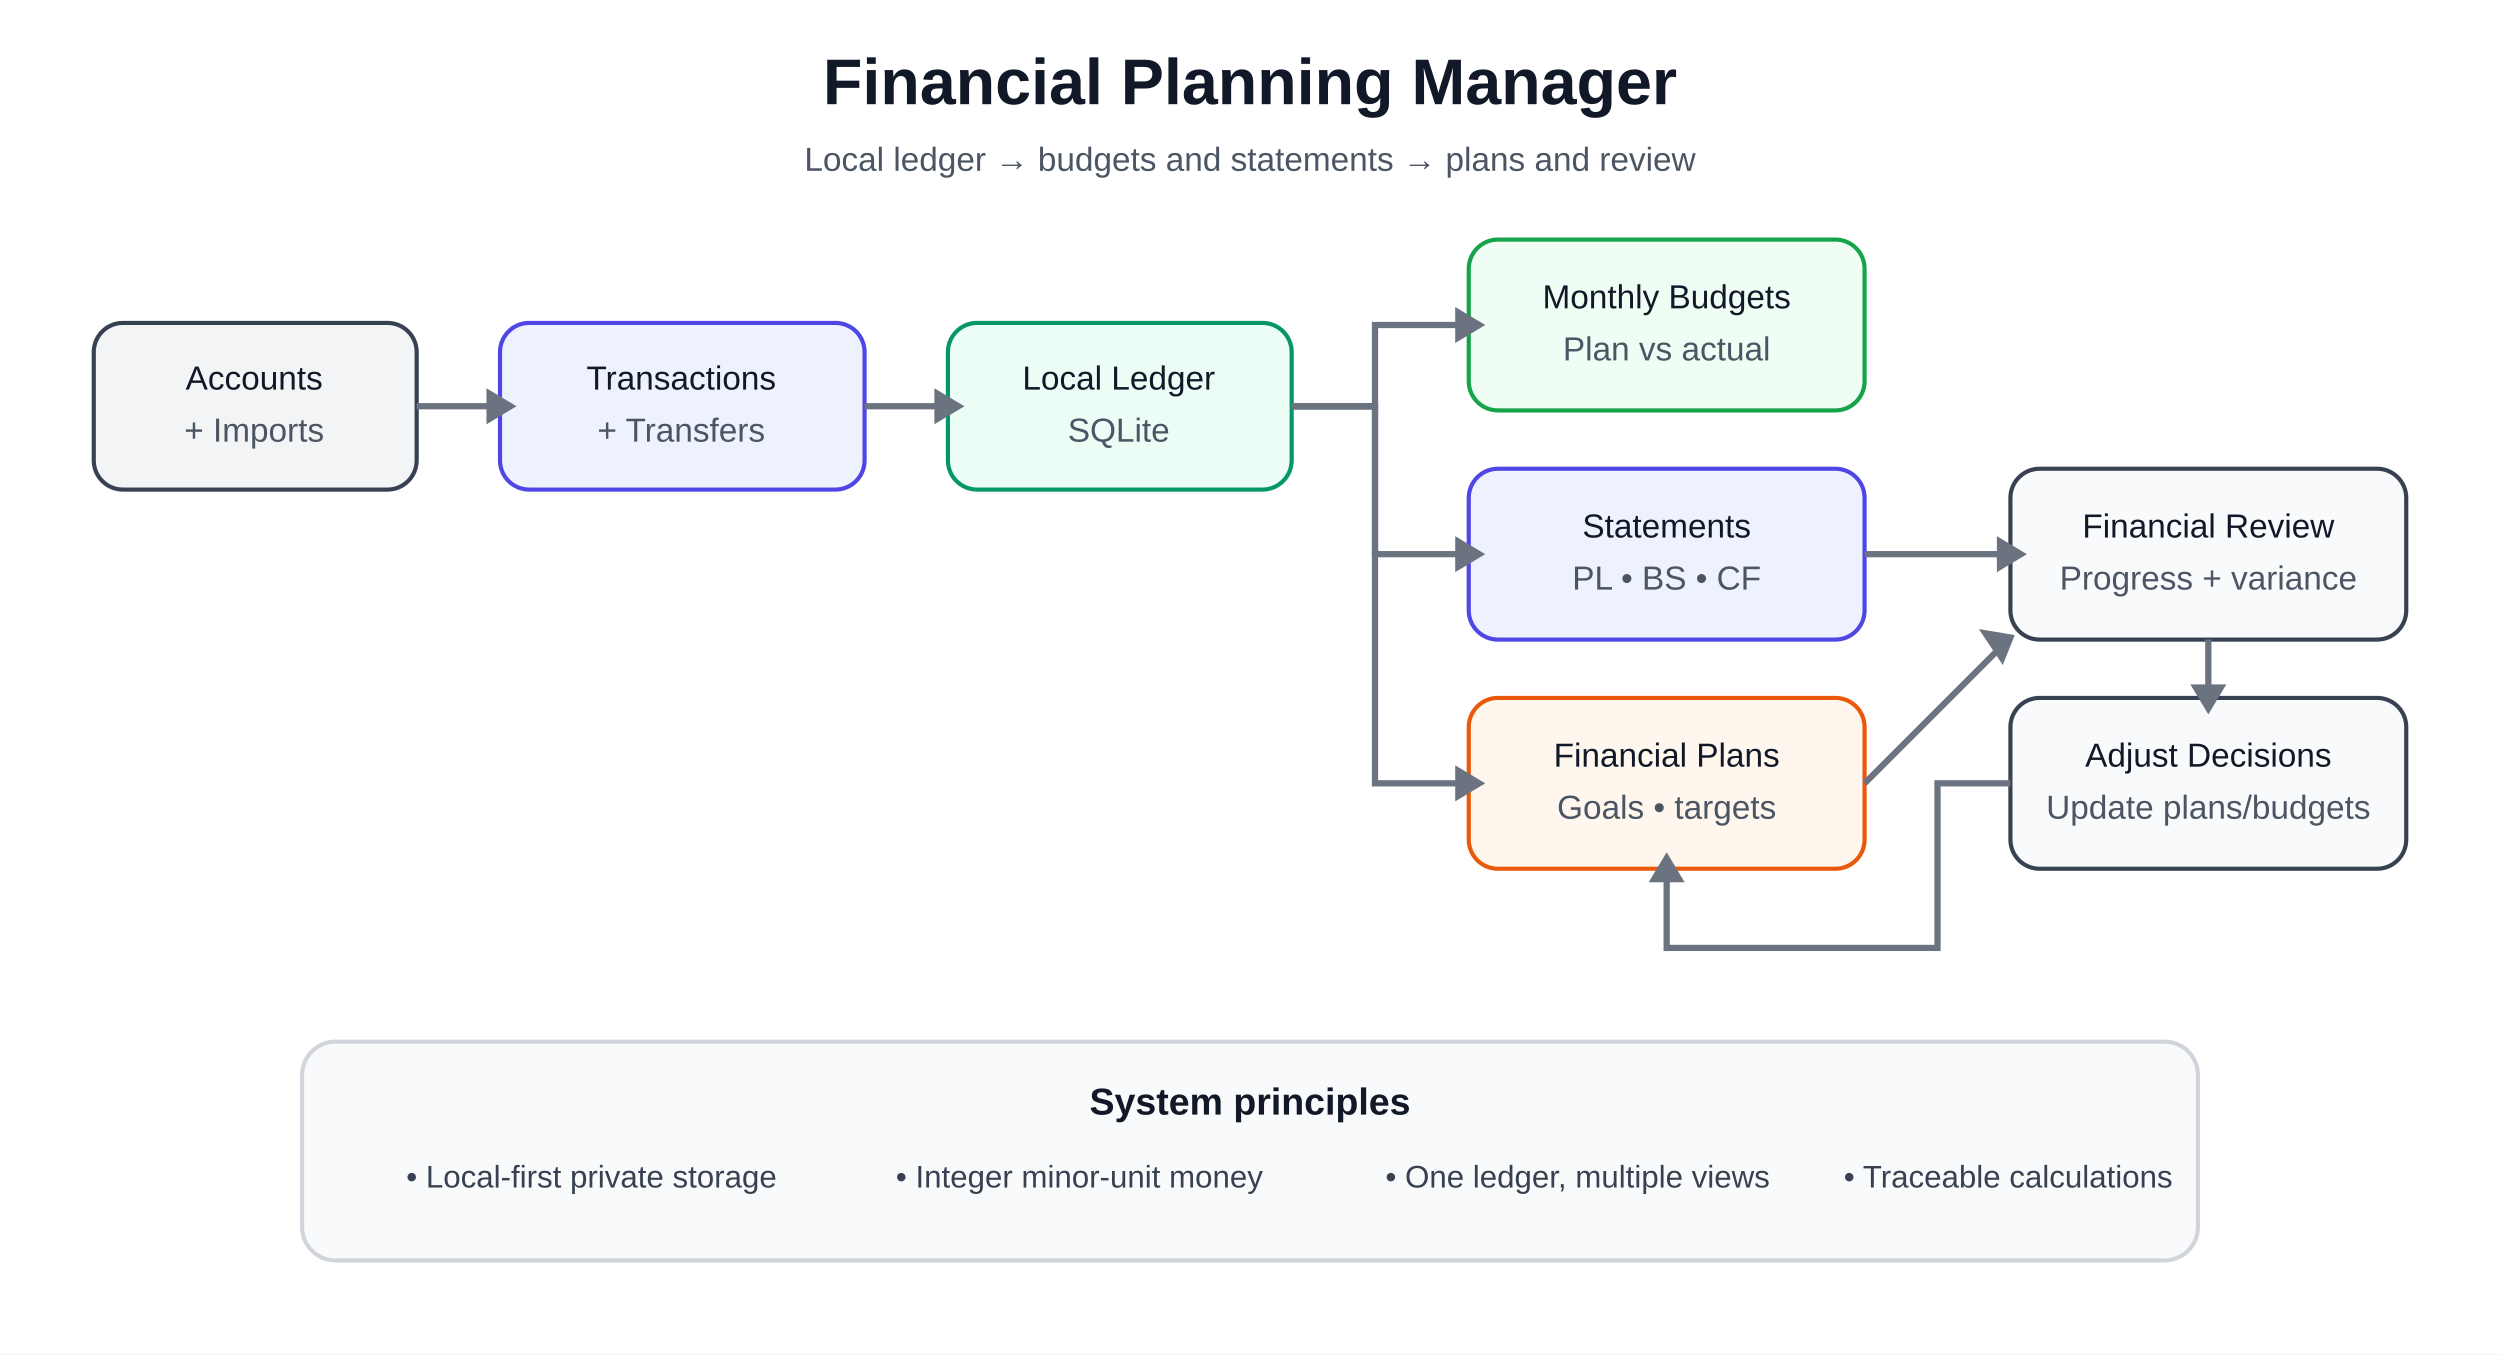
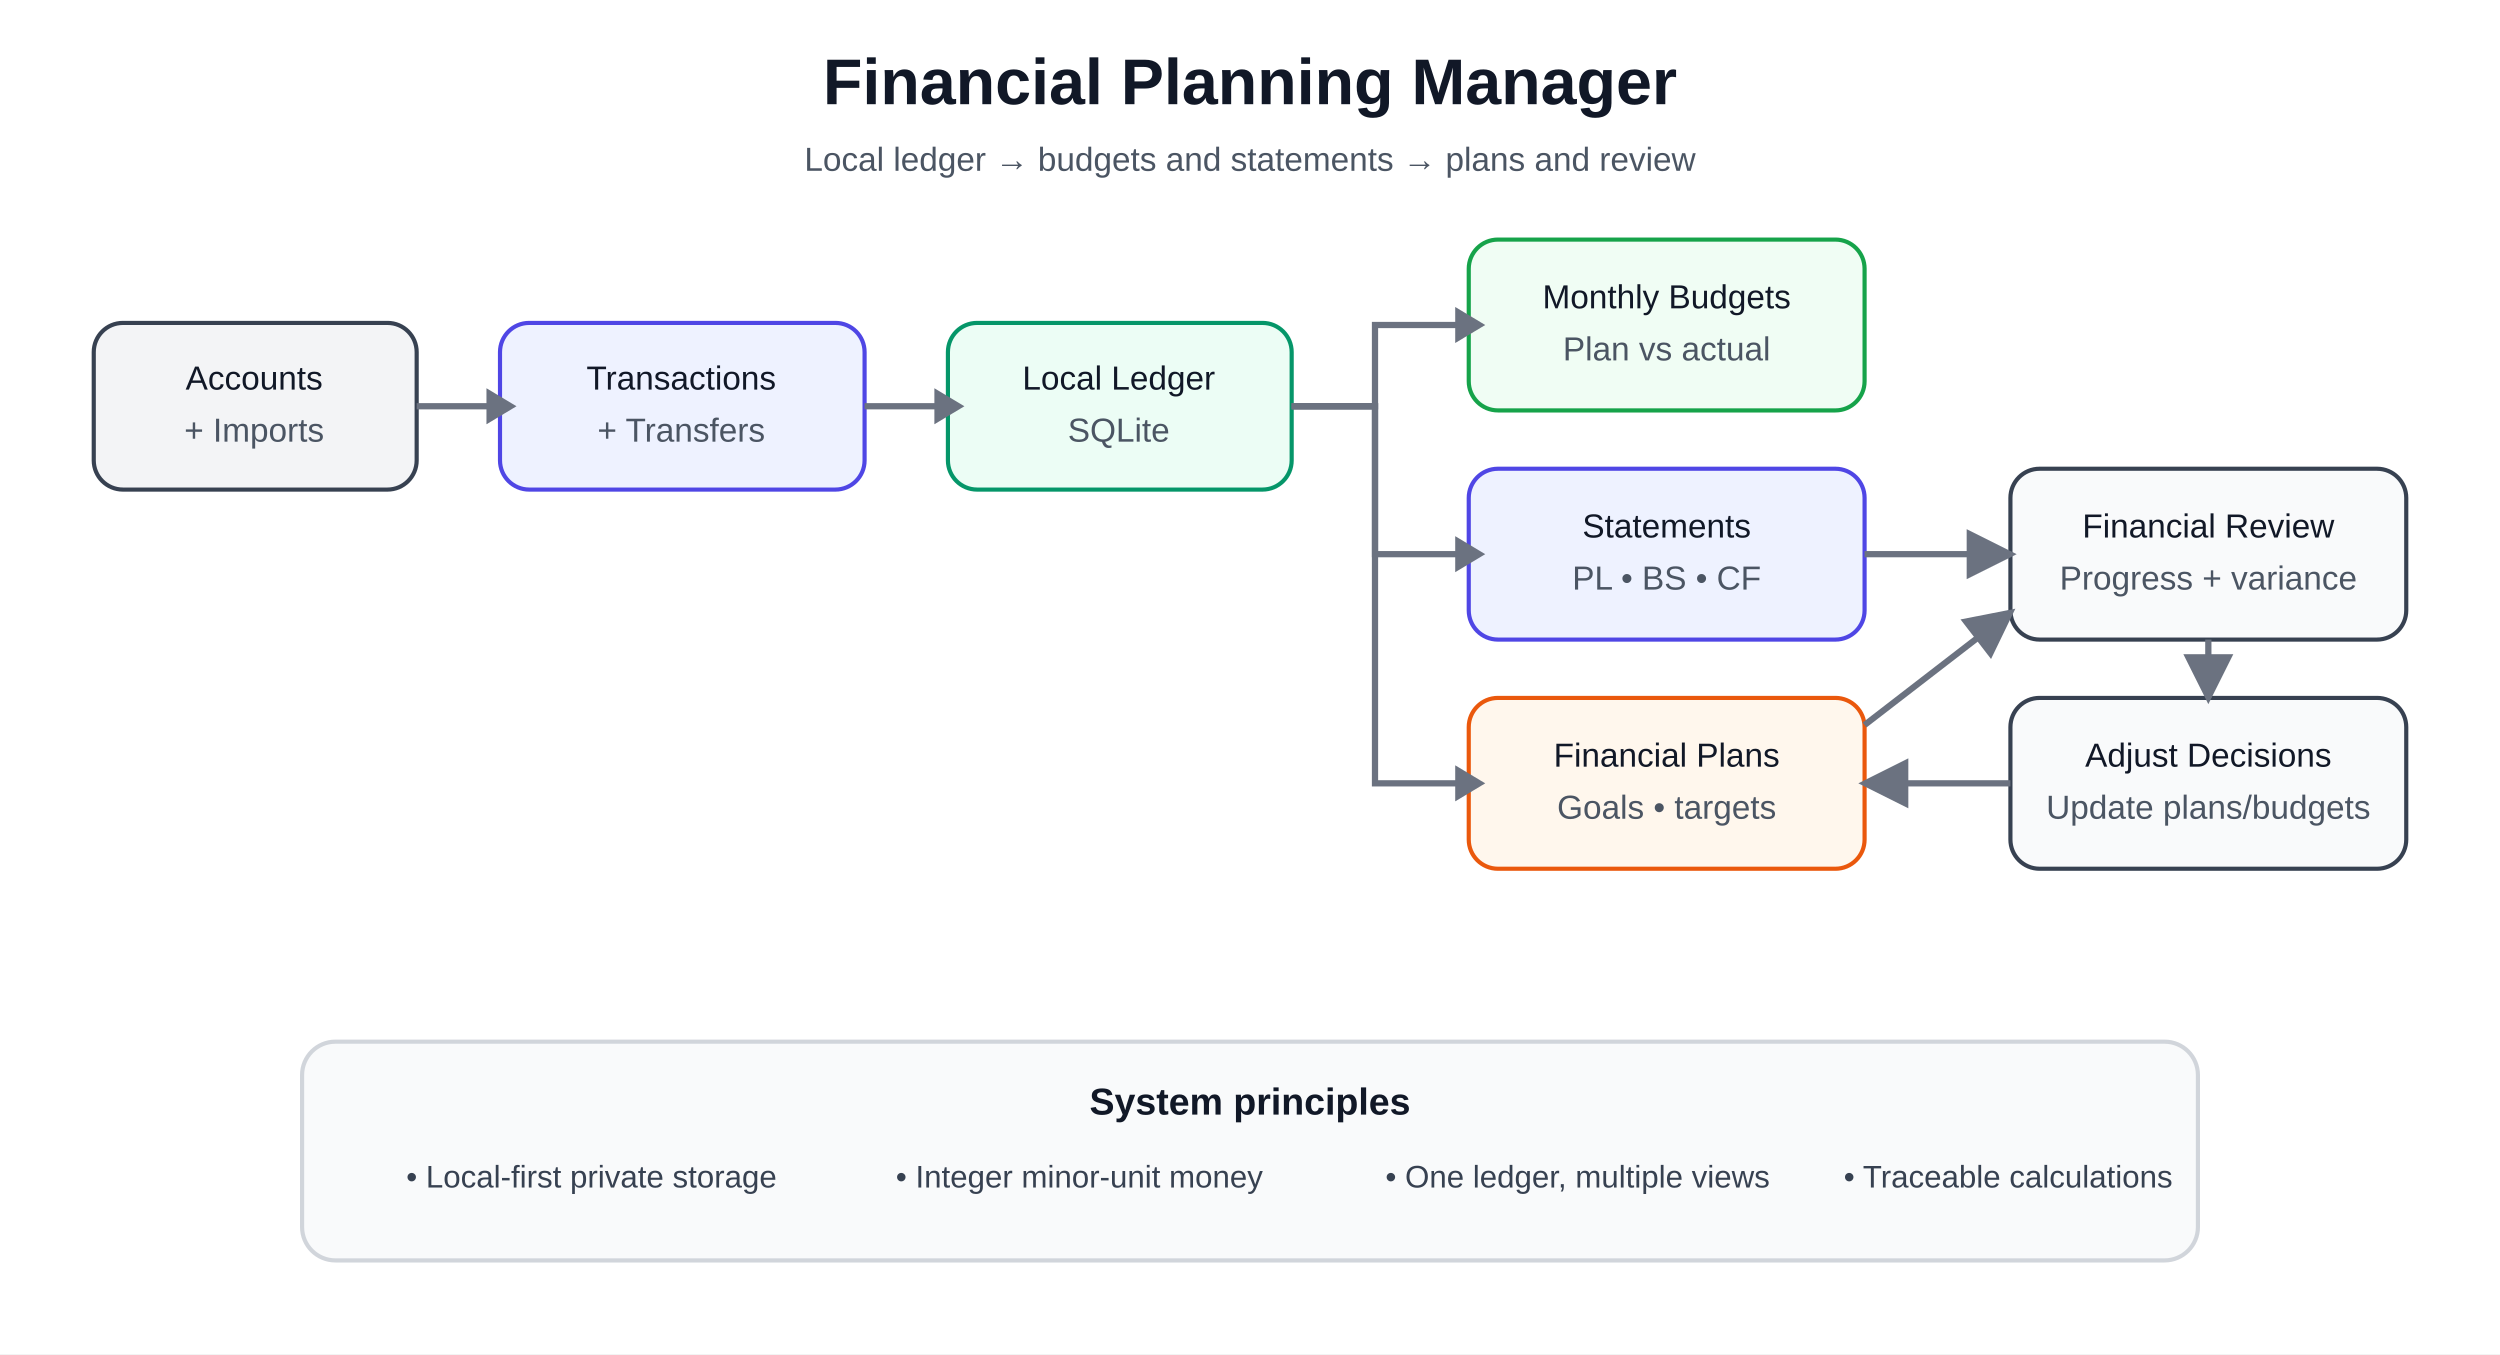
<svg xmlns="http://www.w3.org/2000/svg" width="1200" height="650" viewBox="0 0 1200 650">
  <rect width="1200" height="650" fill="#ffffff" />
+   <defs>
+     <marker id="arrowhead" markerWidth="8" markerHeight="8" refX="7" refY="4" orient="auto" markerUnits="strokeWidth">
+       <path d="M0,0 L8,4 L0,8 Z" fill="#6b7280" />
+     </marker>
+   </defs>
  <text x="600" y="50" text-anchor="middle" font-family="Arial, sans-serif" font-size="31" font-weight="700" fill="#111827">Financial Planning Manager</text>
  <text x="600" y="82" text-anchor="middle" font-family="Arial, sans-serif" font-size="16" fill="#4b5563">Local ledger → budgets and statements → plans and review</text>
  <g font-family="Arial, sans-serif" font-size="16" text-anchor="middle">
    <rect x="45" y="155" width="155" height="80" rx="14" fill="#f3f4f6" stroke="#374151" stroke-width="2" />
    <text x="122" y="187" fill="#111827">Accounts</text>
    <text x="122" y="212" fill="#4b5563">+ Imports</text>
    <rect x="240" y="155" width="175" height="80" rx="14" fill="#eef2ff" stroke="#4f46e5" stroke-width="2" />
    <text x="327" y="187" fill="#111827">Transactions</text>
    <text x="327" y="212" fill="#4b5563">+ Transfers</text>
    <rect x="455" y="155" width="165" height="80" rx="14" fill="#ecfdf5" stroke="#059669" stroke-width="2" />
    <text x="537" y="187" fill="#111827">Local Ledger</text>
    <text x="537" y="212" fill="#4b5563">SQLite</text>
  </g>
  <g stroke="#6b7280" stroke-width="3" fill="none">
    <line x1="200" y1="195" x2="240" y2="195" />
    <polygon points="235,189 245,195 235,201" fill="#6b7280" />
    <line x1="415" y1="195" x2="455" y2="195" />
    <polygon points="450,189 460,195 450,201" fill="#6b7280" />
  </g>
  <g font-family="Arial, sans-serif" font-size="16" text-anchor="middle">
    <rect x="705" y="115" width="190" height="82" rx="14" fill="#f0fdf4" stroke="#16a34a" stroke-width="2" />
    <text x="800" y="148" fill="#111827">Monthly Budgets</text>
    <text x="800" y="173" fill="#4b5563">Plan vs actual</text>
    <rect x="705" y="225" width="190" height="82" rx="14" fill="#eef2ff" stroke="#4f46e5" stroke-width="2" />
    <text x="800" y="258" fill="#111827">Statements</text>
    <text x="800" y="283" fill="#4b5563">PL • BS • CF</text>
    <rect x="705" y="335" width="190" height="82" rx="14" fill="#fff7ed" stroke="#ea580c" stroke-width="2" />
    <text x="800" y="368" fill="#111827">Financial Plans</text>
    <text x="800" y="393" fill="#4b5563">Goals • targets</text>
  </g>
  <g stroke="#6b7280" stroke-width="3" fill="none">
    <path d="M620 195 L660 195 L660 156 L705 156" />
    <polygon points="700,150 710,156 700,162" fill="#6b7280" />
    <path d="M620 195 L660 195 L660 266 L705 266" />
    <polygon points="700,260 710,266 700,272" fill="#6b7280" />
    <path d="M620 195 L660 195 L660 376 L705 376" />
    <polygon points="700,370 710,376 700,382" fill="#6b7280" />
  </g>
  <g font-family="Arial, sans-serif" font-size="16" text-anchor="middle">
    <rect x="965" y="225" width="190" height="82" rx="14" fill="#f9fafb" stroke="#374151" stroke-width="2" />
    <text x="1060" y="258" fill="#111827">Financial Review</text>
    <text x="1060" y="283" fill="#4b5563">Progress + variance</text>
    <rect x="965" y="335" width="190" height="82" rx="14" fill="#f9fafb" stroke="#374151" stroke-width="2" />
    <text x="1060" y="368" fill="#111827">Adjust Decisions</text>
    <text x="1060" y="393" fill="#4b5563">Update plans/budgets</text>
  </g>
  <g stroke="#6b7280" stroke-width="3" fill="none">
-     <line x1="895" y1="266" x2="965" y2="266" />
-     <polygon points="960,260 970,266 960,272" fill="#6b7280" />
-     <line x1="895" y1="376" x2="965" y2="306" />
-     <polygon points="965,306 953,304 961,316" fill="#6b7280" />
-     <line x1="1060" y1="307" x2="1060" y2="335" />
-     <polygon points="1054,330 1060,340 1066,330" fill="#6b7280" />
-     <path d="M965 376 L930 376 L930 455 L800 455 L800 417" />
-     <polygon points="794,422 800,412 806,422" fill="#6b7280" />
+     <line x1="895" y1="266" x2="965" y2="266" marker-end="url(#arrowhead)" />
+     <line x1="895" y1="348" x2="965" y2="294" marker-end="url(#arrowhead)" />
+     <line x1="1060" y1="307" x2="1060" y2="335" marker-end="url(#arrowhead)" />
+     <line x1="965" y1="376" x2="895" y2="376" marker-end="url(#arrowhead)" />
  </g>
  <rect x="145" y="500" width="910" height="105" rx="16" fill="#f9fafb" stroke="#d1d5db" stroke-width="2" />
  <text x="600" y="535" text-anchor="middle" font-family="Arial, sans-serif" font-size="18" font-weight="700" fill="#111827">System principles</text>
  <g font-family="Arial, sans-serif" font-size="15" fill="#374151">
    <text x="195" y="570">• Local-first private storage</text>
    <text x="430" y="570">• Integer minor-unit money</text>
    <text x="665" y="570">• One ledger, multiple views</text>
    <text x="885" y="570">• Traceable calculations</text>
  </g>
</svg>
